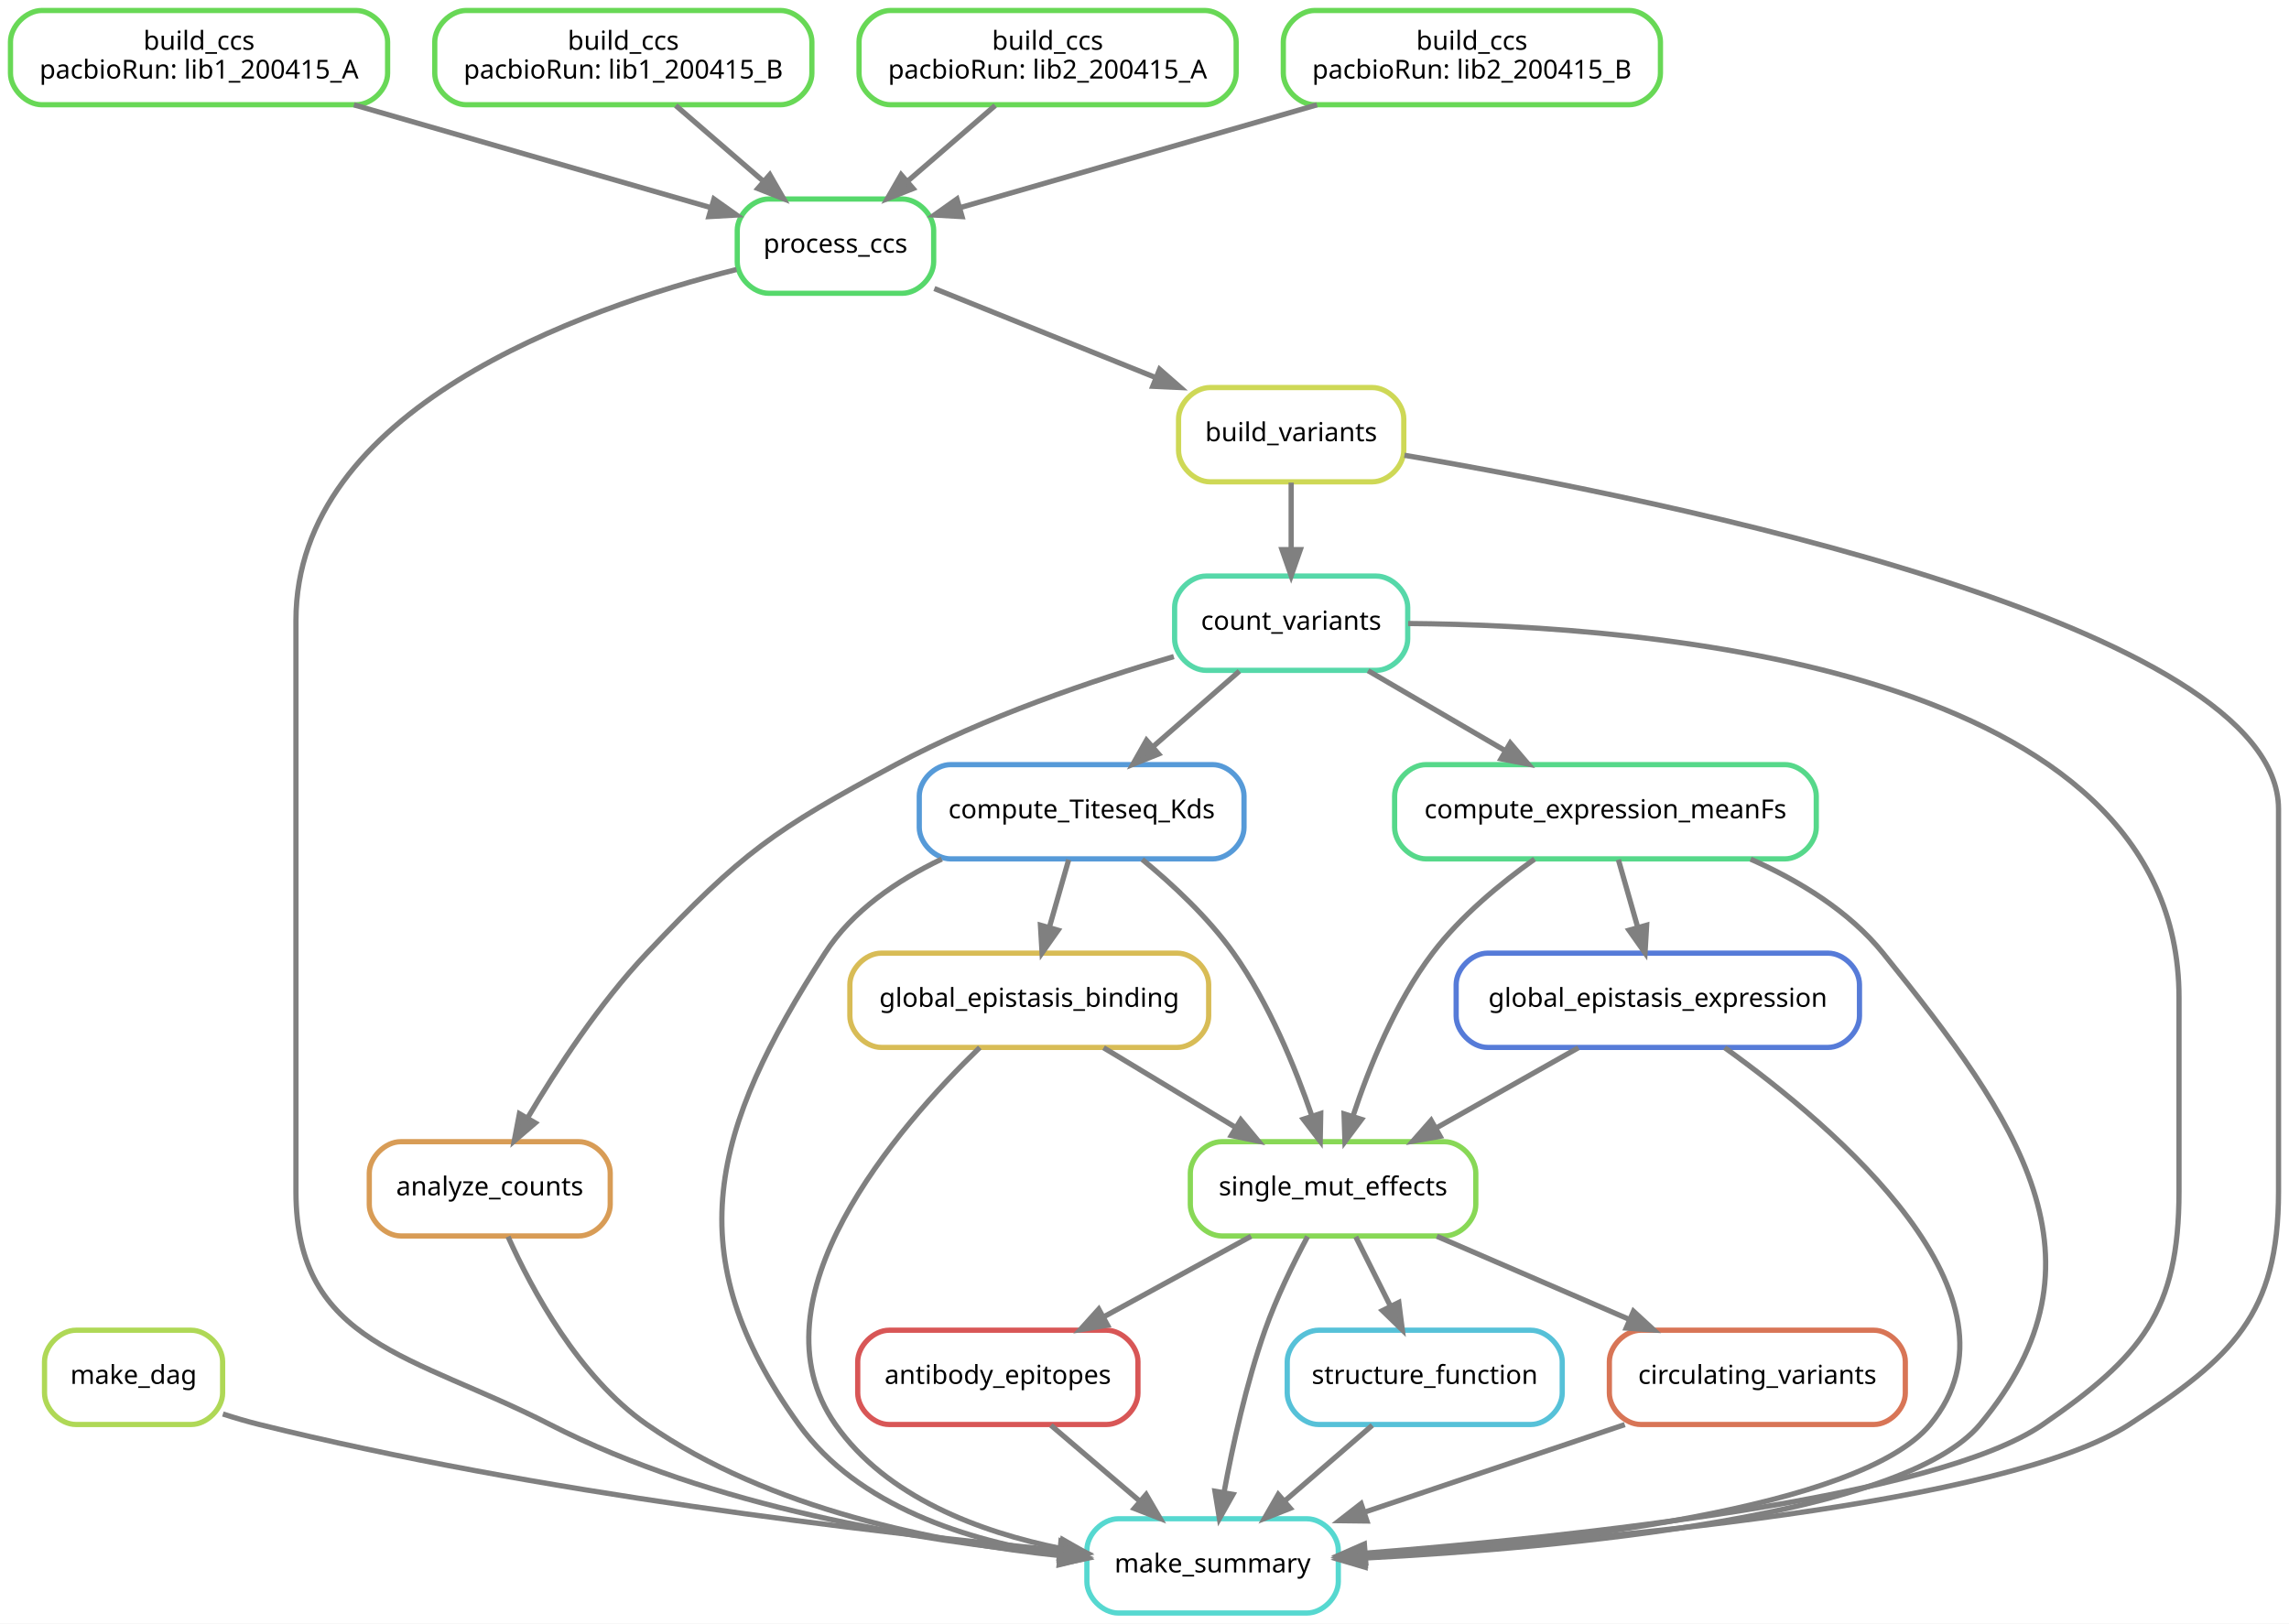
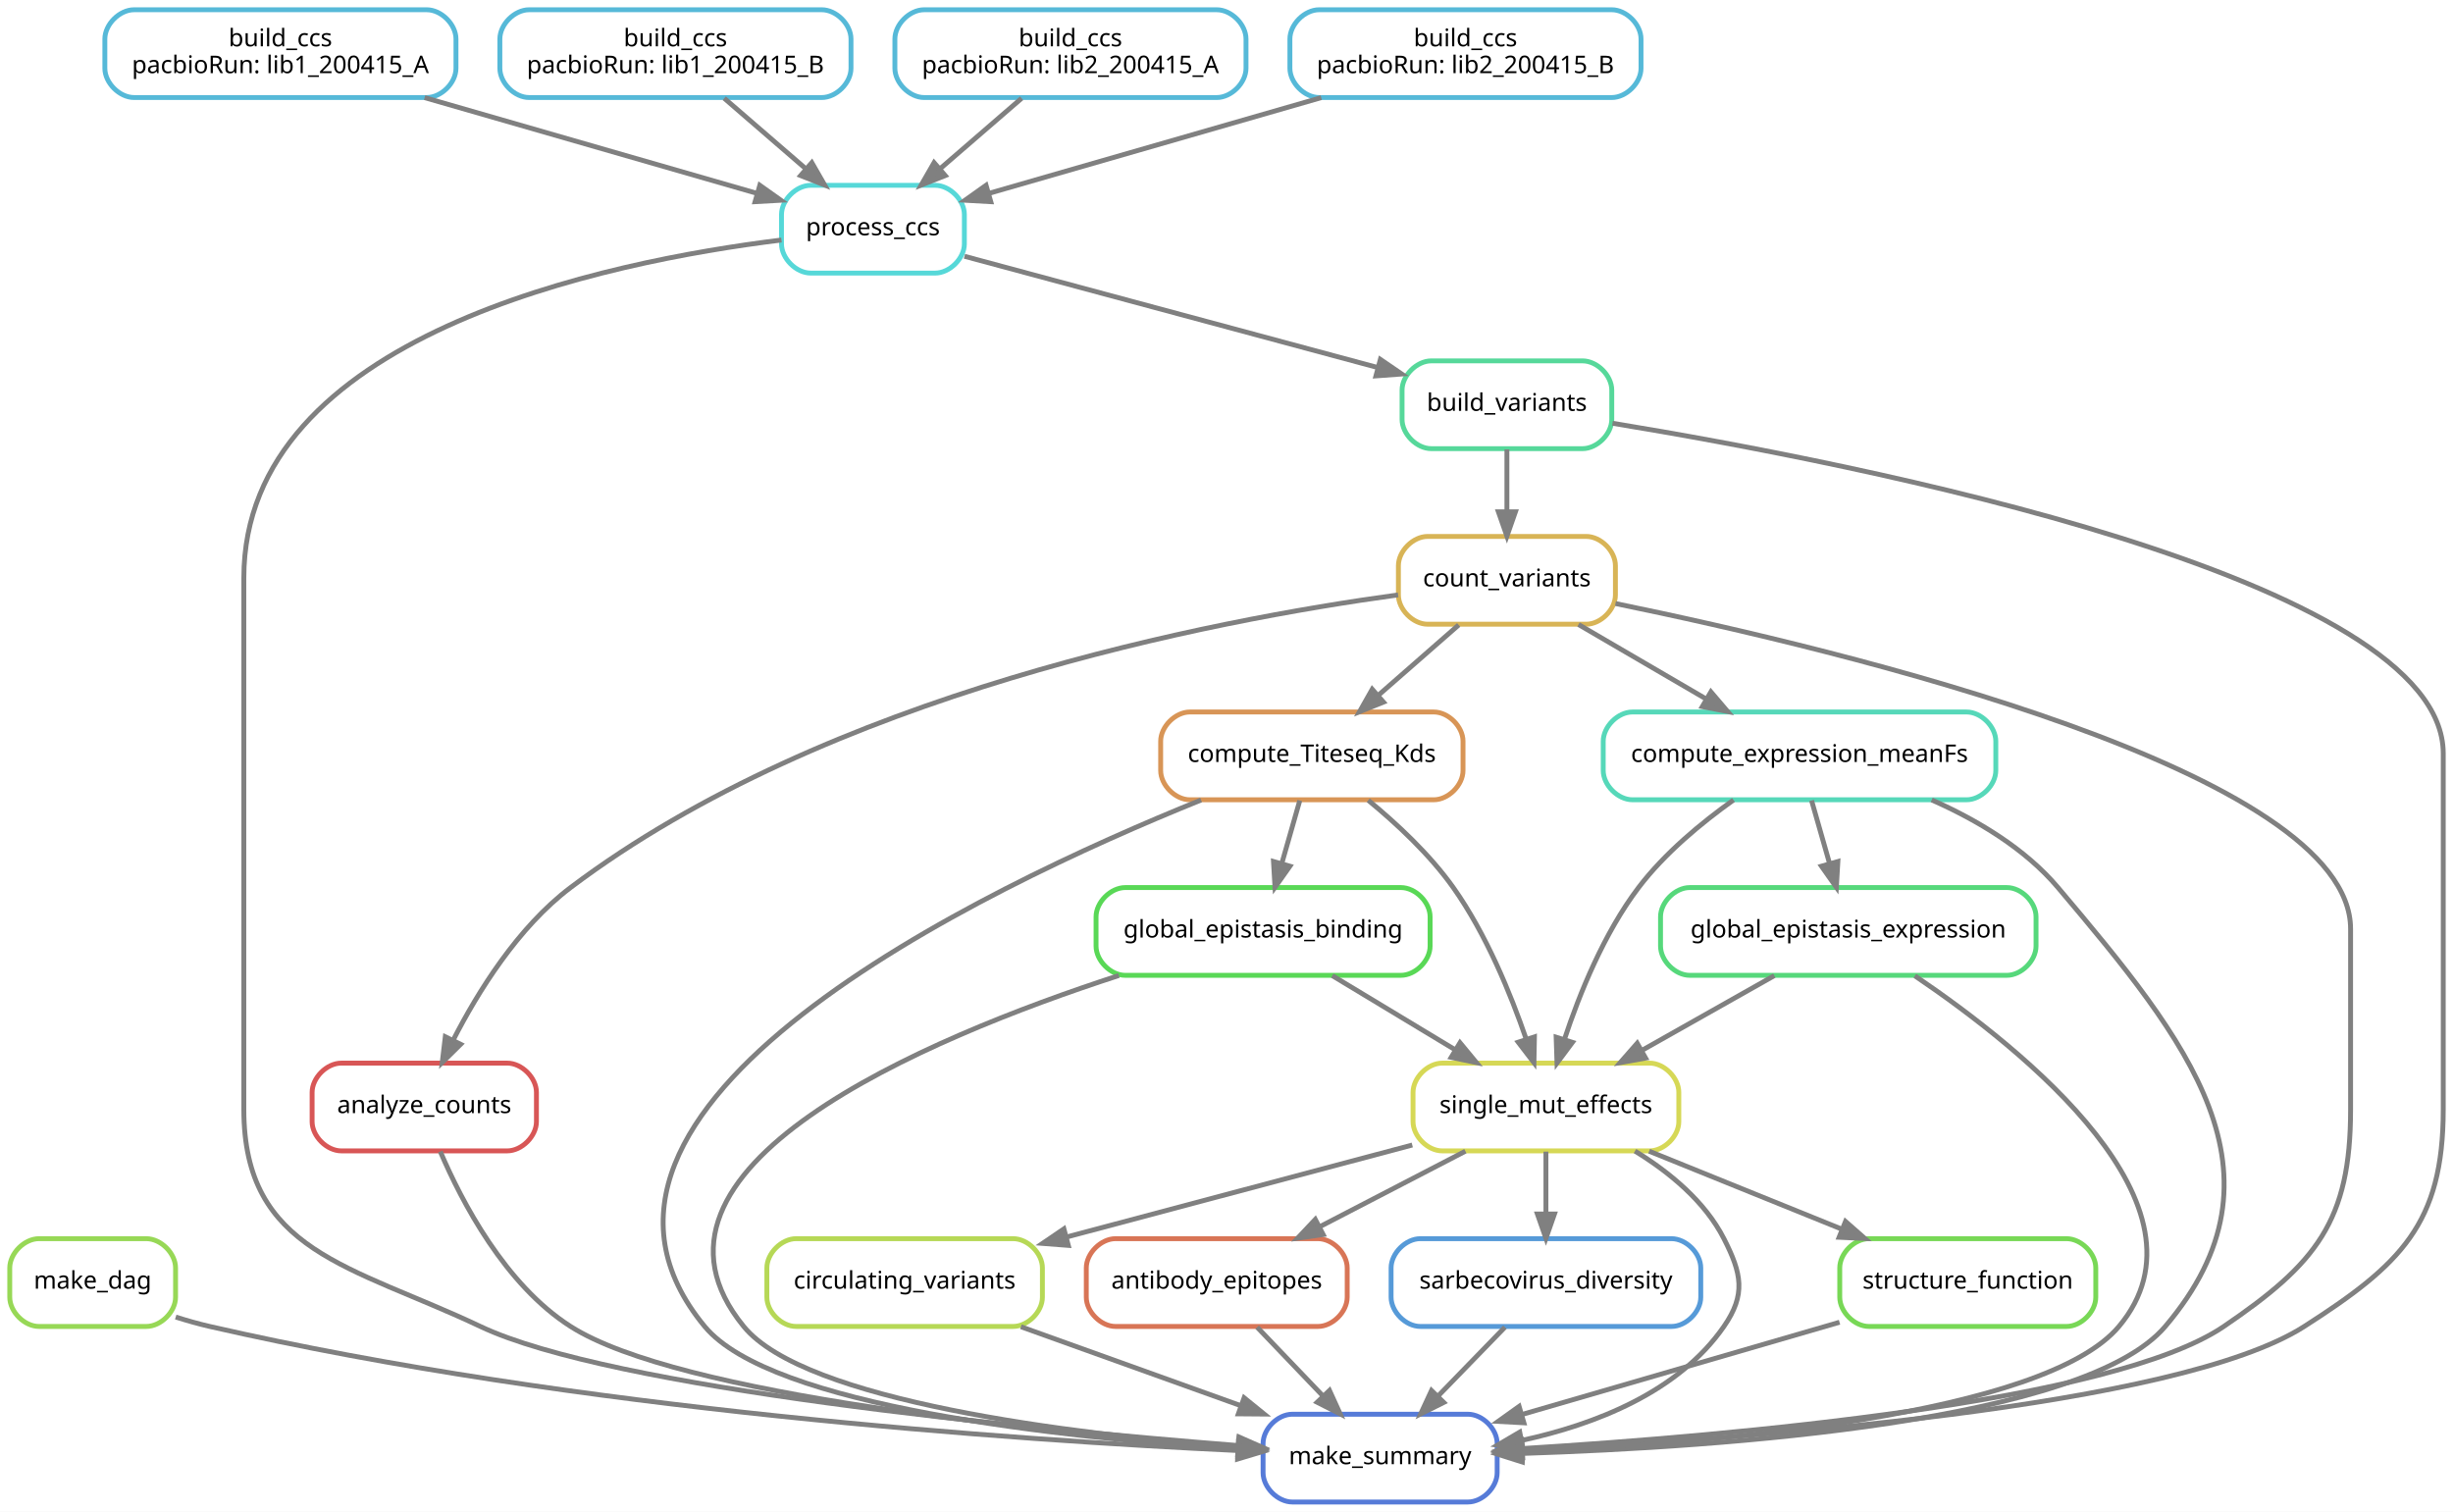
- <svg xmlns="http://www.w3.org/2000/svg" width="874pt" height="620pt" viewBox="0.00 0.00 874.00 620.00">
+ <svg xmlns="http://www.w3.org/2000/svg" width="1006pt" height="620pt" viewBox="0.00 0.00 1006.00 620.00">
  <g id="graph0" class="graph" transform="scale(1 1) rotate(0) translate(4 616)">
-     <polygon fill="white" stroke="none" points="-4,4 -4,-616 870,-616 870,4 -4,4" />
+     <polygon fill="white" stroke="none" points="-4,4 -4,-616 1002,-616 1002,4 -4,4" />
    <g id="node1" class="node">
-       <path fill="none" stroke="#56d8d0" stroke-width="2" d="M495,-36C495,-36 423,-36 423,-36 417,-36 411,-30 411,-24 411,-24 411,-12 411,-12 411,-6 417,-0 423,-0 423,-0 495,-0 495,-0 501,-0 507,-6 507,-12 507,-12 507,-24 507,-24 507,-30 501,-36 495,-36" />
-       <text text-anchor="middle" x="459" y="-15.5" font-family="sans" font-size="10.00">make_summary</text>
+       <path fill="none" stroke="#567bd8" stroke-width="2" d="M598,-36C598,-36 526,-36 526,-36 520,-36 514,-30 514,-24 514,-24 514,-12 514,-12 514,-6 520,-0 526,-0 526,-0 598,-0 598,-0 604,-0 610,-6 610,-12 610,-12 610,-24 610,-24 610,-30 604,-36 598,-36" />
+       <text text-anchor="middle" x="562" y="-15.5" font-family="sans" font-size="10.00">make_summary</text>
    </g>
    <g id="node2" class="node">
-       <path fill="none" stroke="#afd856" stroke-width="2" d="M69,-108C69,-108 25,-108 25,-108 19,-108 13,-102 13,-96 13,-96 13,-84 13,-84 13,-78 19,-72 25,-72 25,-72 69,-72 69,-72 75,-72 81,-78 81,-84 81,-84 81,-96 81,-96 81,-102 75,-108 69,-108" />
-       <text text-anchor="middle" x="47" y="-87.5" font-family="sans" font-size="10.00">make_dag</text>
+       <path fill="none" stroke="#97d856" stroke-width="2" d="M56,-108C56,-108 12,-108 12,-108 6,-108 0,-102 0,-96 0,-96 0,-84 0,-84 0,-78 6,-72 12,-72 12,-72 56,-72 56,-72 62,-72 68,-78 68,-84 68,-84 68,-96 68,-96 68,-102 62,-108 56,-108" />
+       <text text-anchor="middle" x="34" y="-87.5" font-family="sans" font-size="10.00">make_dag</text>
    </g>
    <g id="edge1" class="edge">
-       <path fill="none" stroke="grey" stroke-width="2" d="M81.1,-76.007C85.729,-74.513 90.452,-73.125 95,-72 201.06,-45.766 327.933,-30.925 400.43,-23.966" />
-       <polygon fill="grey" stroke="grey" stroke-width="2" points="401.096,-27.419 410.723,-22.996 400.439,-20.45 401.096,-27.419" />
+       <path fill="none" stroke="grey" stroke-width="2" d="M68.064,-75.858C72.699,-74.388 77.433,-73.046 82,-72 231.512,-37.753 412.473,-25.387 503.574,-21.118" />
+       <polygon fill="grey" stroke="grey" stroke-width="2" points="503.868,-24.608 513.7,-20.66 503.552,-17.616 503.868,-24.608" />
    </g>
    <g id="node3" class="node">
-       <path fill="none" stroke="#56d86b" stroke-width="2" d="M340.5,-540C340.5,-540 289.5,-540 289.5,-540 283.5,-540 277.5,-534 277.5,-528 277.5,-528 277.5,-516 277.5,-516 277.5,-510 283.5,-504 289.5,-504 289.5,-504 340.5,-504 340.5,-504 346.5,-504 352.5,-510 352.5,-516 352.5,-516 352.5,-528 352.5,-528 352.5,-534 346.5,-540 340.5,-540" />
-       <text text-anchor="middle" x="315" y="-519.5" font-family="sans" font-size="10.00">process_ccs</text>
+       <path fill="none" stroke="#56d8d8" stroke-width="2" d="M379.5,-540C379.5,-540 328.5,-540 328.5,-540 322.5,-540 316.5,-534 316.5,-528 316.5,-528 316.5,-516 316.5,-516 316.5,-510 322.5,-504 328.5,-504 328.5,-504 379.5,-504 379.5,-504 385.5,-504 391.5,-510 391.5,-516 391.5,-516 391.5,-528 391.5,-528 391.5,-534 385.5,-540 379.5,-540" />
+       <text text-anchor="middle" x="354" y="-519.5" font-family="sans" font-size="10.00">process_ccs</text>
    </g>
    <g id="edge2" class="edge">
-       <path fill="none" stroke="grey" stroke-width="2" d="M277.216,-513.077C217.746,-498.145 109,-459.794 109,-379 109,-379 109,-379 109,-161 109,-102.492 153.955,-98.73 206,-72 267.751,-40.285 347.251,-27.547 400.503,-22.431" />
-       <polygon fill="grey" stroke="grey" stroke-width="2" points="401.144,-25.888 410.791,-21.506 400.517,-18.916 401.144,-25.888" />
+       <path fill="none" stroke="grey" stroke-width="2" d="M316.485,-517.569C244.929,-508.748 96,-478.444 96,-379 96,-379 96,-379 96,-161 96,-102.492 140.128,-97.055 193,-72 246.851,-46.481 414.17,-30.251 503.845,-23.151" />
+       <polygon fill="grey" stroke="grey" stroke-width="2" points="504.159,-26.637 513.856,-22.37 503.615,-19.658 504.159,-26.637" />
    </g>
    <g id="node4" class="node">
-       <path fill="none" stroke="#ced856" stroke-width="2" d="M520,-468C520,-468 458,-468 458,-468 452,-468 446,-462 446,-456 446,-456 446,-444 446,-444 446,-438 452,-432 458,-432 458,-432 520,-432 520,-432 526,-432 532,-438 532,-444 532,-444 532,-456 532,-456 532,-462 526,-468 520,-468" />
-       <text text-anchor="middle" x="489" y="-447.5" font-family="sans" font-size="10.00">build_variants</text>
+       <path fill="none" stroke="#56d89a" stroke-width="2" d="M645,-468C645,-468 583,-468 583,-468 577,-468 571,-462 571,-456 571,-456 571,-444 571,-444 571,-438 577,-432 583,-432 583,-432 645,-432 645,-432 651,-432 657,-438 657,-444 657,-444 657,-456 657,-456 657,-462 651,-468 645,-468" />
+       <text text-anchor="middle" x="614" y="-447.5" font-family="sans" font-size="10.00">build_variants</text>
+     </g>
+     <g id="edge19" class="edge">
+       <path fill="none" stroke="grey" stroke-width="2" d="M391.529,-510.896C436.09,-498.899 510.708,-478.809 561.109,-465.24" />
+       <polygon fill="grey" stroke="grey" stroke-width="2" points="562.105,-468.597 570.851,-462.617 560.285,-461.837 562.105,-468.597" />
+     </g>
+     <g id="edge3" class="edge">
+       <path fill="none" stroke="grey" stroke-width="2" d="M657.303,-442.416C757.729,-425.93 998,-378.967 998,-307 998,-307 998,-307 998,-161 998,-114.027 980.545,-97.35 941,-72 889.042,-38.693 712.888,-25.816 620.168,-21.257" />
+       <polygon fill="grey" stroke="grey" stroke-width="2" points="620.258,-17.758 610.103,-20.779 619.925,-24.75 620.258,-17.758" />
+     </g>
+     <g id="node5" class="node">
+       <path fill="none" stroke="#d8b456" stroke-width="2" d="M646.5,-396C646.5,-396 581.5,-396 581.5,-396 575.5,-396 569.5,-390 569.5,-384 569.5,-384 569.5,-372 569.5,-372 569.5,-366 575.5,-360 581.5,-360 581.5,-360 646.5,-360 646.5,-360 652.5,-360 658.5,-366 658.5,-372 658.5,-372 658.5,-384 658.5,-384 658.5,-390 652.5,-396 646.5,-396" />
+       <text text-anchor="middle" x="614" y="-375.5" font-family="sans" font-size="10.00">count_variants</text>
+     </g>
+     <g id="edge20" class="edge">
+       <path fill="none" stroke="grey" stroke-width="2" d="M614,-431.697C614,-423.983 614,-414.712 614,-406.112" />
+       <polygon fill="grey" stroke="grey" stroke-width="2" points="617.5,-406.104 614,-396.104 610.5,-406.104 617.5,-406.104" />
+     </g>
+     <g id="edge4" class="edge">
+       <path fill="none" stroke="grey" stroke-width="2" d="M658.525,-368.48C751.974,-349.324 960,-299.444 960,-235 960,-235 960,-235 960,-161 960,-115.188 945.888,-97.754 908,-72 862.241,-40.895 706.513,-27.224 620.415,-21.924" />
+       <polygon fill="grey" stroke="grey" stroke-width="2" points="620.464,-18.421 610.273,-21.318 620.046,-25.408 620.464,-18.421" />
+     </g>
+     <g id="node6" class="node">
+       <path fill="none" stroke="#d85656" stroke-width="2" d="M204,-180C204,-180 136,-180 136,-180 130,-180 124,-174 124,-168 124,-168 124,-156 124,-156 124,-150 130,-144 136,-144 136,-144 204,-144 204,-144 210,-144 216,-150 216,-156 216,-156 216,-168 216,-168 216,-174 210,-180 204,-180" />
+       <text text-anchor="middle" x="170" y="-159.5" font-family="sans" font-size="10.00">analyze_counts</text>
+     </g>
+     <g id="edge21" class="edge">
+       <path fill="none" stroke="grey" stroke-width="2" d="M569.387,-372.026C492.999,-361.576 335.234,-331.364 230,-252 208.392,-235.704 191.99,-209.253 181.842,-189.415" />
+       <polygon fill="grey" stroke="grey" stroke-width="2" points="184.91,-187.721 177.367,-180.28 178.623,-190.8 184.91,-187.721" />
+     </g>
+     <g id="node7" class="node">
+       <path fill="none" stroke="#d89556" stroke-width="2" d="M584,-324C584,-324 484,-324 484,-324 478,-324 472,-318 472,-312 472,-312 472,-300 472,-300 472,-294 478,-288 484,-288 484,-288 584,-288 584,-288 590,-288 596,-294 596,-300 596,-300 596,-312 596,-312 596,-318 590,-324 584,-324" />
+       <text text-anchor="middle" x="534" y="-303.5" font-family="sans" font-size="10.00">compute_Titeseq_Kds</text>
+     </g>
+     <g id="edge22" class="edge">
+       <path fill="none" stroke="grey" stroke-width="2" d="M594.225,-359.697C584.246,-350.965 571.989,-340.24 561.143,-330.75" />
+       <polygon fill="grey" stroke="grey" stroke-width="2" points="563.378,-328.055 553.548,-324.104 558.769,-333.323 563.378,-328.055" />
+     </g>
+     <g id="node8" class="node">
+       <path fill="none" stroke="#56d8b9" stroke-width="2" d="M802.5,-324C802.5,-324 665.5,-324 665.5,-324 659.5,-324 653.5,-318 653.5,-312 653.5,-312 653.5,-300 653.5,-300 653.5,-294 659.5,-288 665.5,-288 665.5,-288 802.5,-288 802.5,-288 808.5,-288 814.5,-294 814.5,-300 814.5,-300 814.5,-312 814.5,-312 814.5,-318 808.5,-324 802.5,-324" />
+       <text text-anchor="middle" x="734" y="-303.5" font-family="sans" font-size="10.00">compute_expression_meanFs</text>
+     </g>
+     <g id="edge23" class="edge">
+       <path fill="none" stroke="grey" stroke-width="2" d="M643.355,-359.876C659.045,-350.724 678.557,-339.342 695.454,-329.485" />
+       <polygon fill="grey" stroke="grey" stroke-width="2" points="697.658,-332.252 704.532,-324.19 694.13,-326.205 697.658,-332.252" />
+     </g>
+     <g id="edge5" class="edge">
+       <path fill="none" stroke="grey" stroke-width="2" d="M176.567,-143.749C185.391,-123.093 203.138,-89.141 230,-72 274.401,-43.668 421.198,-28.942 503.952,-22.719" />
+       <polygon fill="grey" stroke="grey" stroke-width="2" points="504.243,-26.207 513.96,-21.985 503.731,-19.226 504.243,-26.207" />
+     </g>
+     <g id="edge6" class="edge">
+       <path fill="none" stroke="grey" stroke-width="2" d="M488.576,-287.9C398.196,-251.41 210.681,-161.887 285,-72 312.172,-39.136 430.606,-26.457 503.532,-21.71" />
+       <polygon fill="grey" stroke="grey" stroke-width="2" points="504.18,-25.177 513.945,-21.066 503.748,-18.19 504.18,-25.177" />
+     </g>
+     <g id="node9" class="node">
+       <path fill="none" stroke="#59d856" stroke-width="2" d="M570.5,-252C570.5,-252 457.5,-252 457.5,-252 451.5,-252 445.5,-246 445.5,-240 445.5,-240 445.5,-228 445.5,-228 445.5,-222 451.5,-216 457.5,-216 457.5,-216 570.5,-216 570.5,-216 576.5,-216 582.5,-222 582.5,-228 582.5,-228 582.5,-240 582.5,-240 582.5,-246 576.5,-252 570.5,-252" />
+       <text text-anchor="middle" x="514" y="-231.5" font-family="sans" font-size="10.00">global_epistasis_binding</text>
+     </g>
+     <g id="edge24" class="edge">
+       <path fill="none" stroke="grey" stroke-width="2" d="M529.056,-287.697C526.828,-279.898 524.145,-270.509 521.665,-261.829" />
+       <polygon fill="grey" stroke="grey" stroke-width="2" points="525,-260.758 518.887,-252.104 518.269,-262.681 525,-260.758" />
+     </g>
+     <g id="node11" class="node">
+       <path fill="none" stroke="#d6d856" stroke-width="2" d="M672.5,-180C672.5,-180 587.5,-180 587.5,-180 581.5,-180 575.5,-174 575.5,-168 575.5,-168 575.5,-156 575.5,-156 575.5,-150 581.5,-144 587.5,-144 587.5,-144 672.5,-144 672.5,-144 678.5,-144 684.5,-150 684.5,-156 684.5,-156 684.5,-168 684.5,-168 684.5,-174 678.5,-180 672.5,-180" />
+       <text text-anchor="middle" x="630" y="-159.5" font-family="sans" font-size="10.00">single_mut_effects</text>
+     </g>
+     <g id="edge28" class="edge">
+       <path fill="none" stroke="grey" stroke-width="2" d="M557.124,-287.795C568.748,-278.246 582.372,-265.573 592,-252 605.533,-232.922 615.585,-208.273 621.94,-189.755" />
+       <polygon fill="grey" stroke="grey" stroke-width="2" points="625.292,-190.764 625.089,-180.171 618.642,-188.579 625.292,-190.764" />
+     </g>
+     <g id="edge7" class="edge">
+       <path fill="none" stroke="grey" stroke-width="2" d="M788.217,-287.936C806.871,-279.696 826.451,-268.026 840,-252 893.171,-189.109 937.296,-134.785 884,-72 850.828,-32.922 703.67,-22.608 620.24,-19.919" />
+       <polygon fill="grey" stroke="grey" stroke-width="2" points="620.246,-16.417 610.147,-19.62 620.039,-23.414 620.246,-16.417" />
+     </g>
+     <g id="node10" class="node">
+       <path fill="none" stroke="#56d87b" stroke-width="2" d="M819,-252C819,-252 689,-252 689,-252 683,-252 677,-246 677,-240 677,-240 677,-228 677,-228 677,-222 683,-216 689,-216 689,-216 819,-216 819,-216 825,-216 831,-222 831,-228 831,-228 831,-240 831,-240 831,-246 825,-252 819,-252" />
+       <text text-anchor="middle" x="754" y="-231.5" font-family="sans" font-size="10.00">global_epistasis_expression</text>
+     </g>
+     <g id="edge25" class="edge">
+       <path fill="none" stroke="grey" stroke-width="2" d="M738.944,-287.697C741.172,-279.898 743.855,-270.509 746.335,-261.829" />
+       <polygon fill="grey" stroke="grey" stroke-width="2" points="749.731,-262.681 749.113,-252.104 743,-260.758 749.731,-262.681" />
+     </g>
+     <g id="edge29" class="edge">
+       <path fill="none" stroke="grey" stroke-width="2" d="M706.933,-287.915C693.824,-278.574 678.656,-266.051 668,-252 653.78,-233.251 643.745,-208.376 637.573,-189.692" />
+       <polygon fill="grey" stroke="grey" stroke-width="2" points="640.873,-188.519 634.539,-180.026 634.194,-190.616 640.873,-188.519" />
+     </g>
+     <g id="edge8" class="edge">
+       <path fill="none" stroke="grey" stroke-width="2" d="M454.867,-215.938C374.952,-189.955 248.196,-136.604 301,-72 326.084,-41.31 434.635,-27.956 503.603,-22.482" />
+       <polygon fill="grey" stroke="grey" stroke-width="2" points="504.188,-25.948 513.895,-21.7 503.658,-18.968 504.188,-25.948" />
+     </g>
+     <g id="edge26" class="edge">
+       <path fill="none" stroke="grey" stroke-width="2" d="M542.377,-215.876C557.544,-206.724 576.405,-195.342 592.739,-185.485" />
+       <polygon fill="grey" stroke="grey" stroke-width="2" points="594.761,-188.353 601.514,-180.19 591.144,-182.36 594.761,-188.353" />
+     </g>
+     <g id="edge9" class="edge">
+       <path fill="none" stroke="grey" stroke-width="2" d="M781.312,-215.784C826.105,-185.469 906.279,-121.126 865,-72 834.382,-35.561 699.506,-24.171 620.401,-20.613" />
+       <polygon fill="grey" stroke="grey" stroke-width="2" points="620.236,-17.103 610.098,-20.18 619.942,-24.097 620.236,-17.103" />
+     </g>
+     <g id="edge27" class="edge">
+       <path fill="none" stroke="grey" stroke-width="2" d="M723.666,-215.876C707.303,-206.639 686.917,-195.131 669.346,-185.212" />
+       <polygon fill="grey" stroke="grey" stroke-width="2" points="670.879,-182.058 660.45,-180.19 667.438,-188.154 670.879,-182.058" />
+     </g>
+     <g id="edge10" class="edge">
+       <path fill="none" stroke="grey" stroke-width="2" d="M666.514,-143.924C680.598,-135.293 695.176,-123.349 703,-108 710.266,-93.745 712.108,-85.154 703,-72 684.341,-45.053 650.157,-31.788 620.12,-25.267" />
+       <polygon fill="grey" stroke="grey" stroke-width="2" points="620.609,-21.796 610.122,-23.304 619.26,-28.665 620.609,-21.796" />
+     </g>
+     <g id="node12" class="node">
+       <path fill="none" stroke="#78d856" stroke-width="2" d="M843.5,-108C843.5,-108 762.5,-108 762.5,-108 756.5,-108 750.5,-102 750.5,-96 750.5,-96 750.5,-84 750.5,-84 750.5,-78 756.5,-72 762.5,-72 762.5,-72 843.5,-72 843.5,-72 849.5,-72 855.5,-78 855.5,-84 855.5,-84 855.5,-96 855.5,-96 855.5,-102 849.5,-108 843.5,-108" />
+       <text text-anchor="middle" x="803" y="-87.5" font-family="sans" font-size="10.00">structure_function</text>
+     </g>
+     <g id="edge30" class="edge">
+       <path fill="none" stroke="grey" stroke-width="2" d="M672.321,-143.876C696.181,-134.222 726.172,-122.087 751.403,-111.878" />
+       <polygon fill="grey" stroke="grey" stroke-width="2" points="752.86,-115.064 760.817,-108.068 750.234,-108.575 752.86,-115.064" />
+     </g>
+     <g id="node13" class="node">
+       <path fill="none" stroke="#b6d856" stroke-width="2" d="M411.5,-108C411.5,-108 322.5,-108 322.5,-108 316.5,-108 310.5,-102 310.5,-96 310.5,-96 310.5,-84 310.5,-84 310.5,-78 316.5,-72 322.5,-72 322.5,-72 411.5,-72 411.5,-72 417.5,-72 423.5,-78 423.5,-84 423.5,-84 423.5,-96 423.5,-96 423.5,-102 417.5,-108 411.5,-108" />
+       <text text-anchor="middle" x="367" y="-87.5" font-family="sans" font-size="10.00">circulating_variants</text>
+     </g>
+     <g id="edge31" class="edge">
+       <path fill="none" stroke="grey" stroke-width="2" d="M575.187,-146.411C533.899,-135.422 477.109,-120.306 433.27,-108.638" />
+       <polygon fill="grey" stroke="grey" stroke-width="2" points="434.122,-105.243 423.558,-106.054 432.322,-112.008 434.122,-105.243" />
+     </g>
+     <g id="node14" class="node">
+       <path fill="none" stroke="#d87556" stroke-width="2" d="M536.5,-108C536.5,-108 453.5,-108 453.5,-108 447.5,-108 441.5,-102 441.5,-96 441.5,-96 441.5,-84 441.5,-84 441.5,-78 447.5,-72 453.5,-72 453.5,-72 536.5,-72 536.5,-72 542.5,-72 548.5,-78 548.5,-84 548.5,-84 548.5,-96 548.5,-96 548.5,-102 542.5,-108 536.5,-108" />
+       <text text-anchor="middle" x="495" y="-87.5" font-family="sans" font-size="10.00">antibody_epitopes</text>
+     </g>
+     <g id="edge32" class="edge">
+       <path fill="none" stroke="grey" stroke-width="2" d="M596.975,-143.876C578.915,-134.512 556.355,-122.814 537.049,-112.803" />
+       <polygon fill="grey" stroke="grey" stroke-width="2" points="538.64,-109.686 528.152,-108.19 535.418,-115.9 538.64,-109.686" />
+     </g>
+     <g id="node15" class="node">
+       <path fill="none" stroke="#569ad8" stroke-width="2" d="M681.5,-108C681.5,-108 578.5,-108 578.5,-108 572.5,-108 566.5,-102 566.5,-96 566.5,-96 566.5,-84 566.5,-84 566.5,-78 572.5,-72 578.5,-72 578.5,-72 681.5,-72 681.5,-72 687.5,-72 693.5,-78 693.5,-84 693.5,-84 693.5,-96 693.5,-96 693.5,-102 687.5,-108 681.5,-108" />
+       <text text-anchor="middle" x="630" y="-87.5" font-family="sans" font-size="10.00">sarbecovirus_diversity</text>
+     </g>
+     <g id="edge33" class="edge">
+       <path fill="none" stroke="grey" stroke-width="2" d="M630,-143.697C630,-135.983 630,-126.712 630,-118.112" />
+       <polygon fill="grey" stroke="grey" stroke-width="2" points="633.5,-118.104 630,-108.104 626.5,-118.104 633.5,-118.104" />
+     </g>
+     <g id="edge11" class="edge">
+       <path fill="none" stroke="grey" stroke-width="2" d="M750.409,-73.725C711.978,-62.562 659.863,-47.425 620.185,-35.9" />
+       <polygon fill="grey" stroke="grey" stroke-width="2" points="620.96,-32.481 610.381,-33.053 619.008,-39.203 620.96,-32.481" />
+     </g>
+     <g id="edge12" class="edge">
+       <path fill="none" stroke="grey" stroke-width="2" d="M414.702,-71.876C441.952,-62.094 476.297,-49.765 504.966,-39.474" />
+       <polygon fill="grey" stroke="grey" stroke-width="2" points="506.223,-42.741 514.453,-36.068 503.858,-36.153 506.223,-42.741" />
+     </g>
+     <g id="edge13" class="edge">
+       <path fill="none" stroke="grey" stroke-width="2" d="M511.562,-71.697C519.675,-63.22 529.588,-52.864 538.471,-43.583" />
+       <polygon fill="grey" stroke="grey" stroke-width="2" points="541.243,-45.749 545.629,-36.104 536.186,-40.908 541.243,-45.749" />
+     </g>
+     <g id="edge14" class="edge">
+       <path fill="none" stroke="grey" stroke-width="2" d="M613.191,-71.697C604.874,-63.135 594.695,-52.656 585.61,-43.304" />
+       <polygon fill="grey" stroke="grey" stroke-width="2" points="588.094,-40.838 578.616,-36.104 583.073,-45.716 588.094,-40.838" />
+     </g>
+     <g id="node16" class="node">
+       <path fill="none" stroke="#56b9d8" stroke-width="2" d="M171,-612C171,-612 51,-612 51,-612 45,-612 39,-606 39,-600 39,-600 39,-588 39,-588 39,-582 45,-576 51,-576 51,-576 171,-576 171,-576 177,-576 183,-582 183,-588 183,-588 183,-600 183,-600 183,-606 177,-612 171,-612" />
+       <text text-anchor="middle" x="111" y="-597" font-family="sans" font-size="10.00">build_ccs</text>
+       <text text-anchor="middle" x="111" y="-586" font-family="sans" font-size="10.00">pacbioRun: lib1_200415_A</text>
+     </g>
+     <g id="edge15" class="edge">
+       <path fill="none" stroke="grey" stroke-width="2" d="M170.134,-575.966C211.917,-563.929 267.202,-548.004 306.202,-536.769" />
+       <polygon fill="grey" stroke="grey" stroke-width="2" points="307.605,-540.007 316.246,-533.876 305.668,-533.281 307.605,-540.007" />
+     </g>
+     <g id="node17" class="node">
+       <path fill="none" stroke="#56b9d8" stroke-width="2" d="M333,-612C333,-612 213,-612 213,-612 207,-612 201,-606 201,-600 201,-600 201,-588 201,-588 201,-582 207,-576 213,-576 213,-576 333,-576 333,-576 339,-576 345,-582 345,-588 345,-588 345,-600 345,-600 345,-606 339,-612 333,-612" />
+       <text text-anchor="middle" x="273" y="-597" font-family="sans" font-size="10.00">build_ccs</text>
+       <text text-anchor="middle" x="273" y="-586" font-family="sans" font-size="10.00">pacbioRun: lib1_200415_B</text>
+     </g>
+     <g id="edge16" class="edge">
+       <path fill="none" stroke="grey" stroke-width="2" d="M293.022,-575.697C303.126,-566.965 315.536,-556.24 326.518,-546.75" />
+       <polygon fill="grey" stroke="grey" stroke-width="2" points="328.93,-549.291 334.208,-540.104 324.353,-543.995 328.93,-549.291" />
+     </g>
+     <g id="node18" class="node">
+       <path fill="none" stroke="#56b9d8" stroke-width="2" d="M495,-612C495,-612 375,-612 375,-612 369,-612 363,-606 363,-600 363,-600 363,-588 363,-588 363,-582 369,-576 375,-576 375,-576 495,-576 495,-576 501,-576 507,-582 507,-588 507,-588 507,-600 507,-600 507,-606 501,-612 495,-612" />
+       <text text-anchor="middle" x="435" y="-597" font-family="sans" font-size="10.00">build_ccs</text>
+       <text text-anchor="middle" x="435" y="-586" font-family="sans" font-size="10.00">pacbioRun: lib2_200415_A</text>
+     </g>
+     <g id="edge17" class="edge">
+       <path fill="none" stroke="grey" stroke-width="2" d="M414.978,-575.697C404.874,-566.965 392.464,-556.24 381.482,-546.75" />
+       <polygon fill="grey" stroke="grey" stroke-width="2" points="383.647,-543.995 373.792,-540.104 379.07,-549.291 383.647,-543.995" />
+     </g>
+     <g id="node19" class="node">
+       <path fill="none" stroke="#56b9d8" stroke-width="2" d="M657,-612C657,-612 537,-612 537,-612 531,-612 525,-606 525,-600 525,-600 525,-588 525,-588 525,-582 531,-576 537,-576 537,-576 657,-576 657,-576 663,-576 669,-582 669,-588 669,-588 669,-600 669,-600 669,-606 663,-612 657,-612" />
+       <text text-anchor="middle" x="597" y="-597" font-family="sans" font-size="10.00">build_ccs</text>
+       <text text-anchor="middle" x="597" y="-586" font-family="sans" font-size="10.00">pacbioRun: lib2_200415_B</text>
    </g>
    <g id="edge18" class="edge">
-       <path fill="none" stroke="grey" stroke-width="2" d="M352.755,-505.811C377.522,-495.848 410.227,-482.69 437.386,-471.764" />
-       <polygon fill="grey" stroke="grey" stroke-width="2" points="438.768,-474.981 446.739,-468.002 436.155,-468.487 438.768,-474.981" />
-     </g>
-     <g id="edge3" class="edge">
-       <path fill="none" stroke="grey" stroke-width="2" d="M532.247,-442.14C631.272,-425.213 866,-377.64 866,-307 866,-307 866,-307 866,-161 866,-114.027 848.4,-97.574 809,-72 761.941,-41.455 603.98,-27.521 517.243,-22.041" />
-       <polygon fill="grey" stroke="grey" stroke-width="2" points="517.226,-18.533 507.03,-21.414 516.797,-25.52 517.226,-18.533" />
-     </g>
-     <g id="node5" class="node">
-       <path fill="none" stroke="#56d8a9" stroke-width="2" d="M521.5,-396C521.5,-396 456.5,-396 456.5,-396 450.5,-396 444.5,-390 444.5,-384 444.5,-384 444.5,-372 444.5,-372 444.5,-366 450.5,-360 456.5,-360 456.5,-360 521.5,-360 521.5,-360 527.5,-360 533.5,-366 533.5,-372 533.5,-372 533.5,-384 533.5,-384 533.5,-390 527.5,-396 521.5,-396" />
-       <text text-anchor="middle" x="489" y="-375.5" font-family="sans" font-size="10.00">count_variants</text>
-     </g>
-     <g id="edge19" class="edge">
-       <path fill="none" stroke="grey" stroke-width="2" d="M489,-431.697C489,-423.983 489,-414.712 489,-406.112" />
-       <polygon fill="grey" stroke="grey" stroke-width="2" points="492.5,-406.104 489,-396.104 485.5,-406.104 492.5,-406.104" />
-     </g>
-     <g id="edge4" class="edge">
-       <path fill="none" stroke="grey" stroke-width="2" d="M533.667,-377.889C625.72,-377.154 828,-361.182 828,-235 828,-235 828,-235 828,-161 828,-115.188 813.711,-98.013 776,-72 735.064,-43.763 597.452,-29.153 517.635,-22.883" />
-       <polygon fill="grey" stroke="grey" stroke-width="2" points="517.486,-19.361 507.248,-22.088 516.952,-26.341 517.486,-19.361" />
-     </g>
-     <g id="node6" class="node">
-       <path fill="none" stroke="#d89c56" stroke-width="2" d="M217,-180C217,-180 149,-180 149,-180 143,-180 137,-174 137,-168 137,-168 137,-156 137,-156 137,-150 143,-144 149,-144 149,-144 217,-144 217,-144 223,-144 229,-150 229,-156 229,-156 229,-168 229,-168 229,-174 223,-180 217,-180" />
-       <text text-anchor="middle" x="183" y="-159.5" font-family="sans" font-size="10.00">analyze_counts</text>
-     </g>
-     <g id="edge20" class="edge">
-       <path fill="none" stroke="grey" stroke-width="2" d="M444.192,-365.264C413.313,-356.232 371.897,-342.213 338,-324 291.332,-298.925 279.41,-290.484 243,-252 224.923,-232.893 208.539,-207.799 197.477,-189.129" />
-       <polygon fill="grey" stroke="grey" stroke-width="2" points="200.388,-187.171 192.344,-180.276 194.333,-190.682 200.388,-187.171" />
-     </g>
-     <g id="node7" class="node">
-       <path fill="none" stroke="#569ad8" stroke-width="2" d="M459,-324C459,-324 359,-324 359,-324 353,-324 347,-318 347,-312 347,-312 347,-300 347,-300 347,-294 353,-288 359,-288 359,-288 459,-288 459,-288 465,-288 471,-294 471,-300 471,-300 471,-312 471,-312 471,-318 465,-324 459,-324" />
-       <text text-anchor="middle" x="409" y="-303.5" font-family="sans" font-size="10.00">compute_Titeseq_Kds</text>
-     </g>
-     <g id="edge21" class="edge">
-       <path fill="none" stroke="grey" stroke-width="2" d="M469.225,-359.697C459.246,-350.965 446.989,-340.24 436.143,-330.75" />
-       <polygon fill="grey" stroke="grey" stroke-width="2" points="438.378,-328.055 428.548,-324.104 433.769,-333.323 438.378,-328.055" />
-     </g>
-     <g id="node8" class="node">
-       <path fill="none" stroke="#56d88a" stroke-width="2" d="M677.5,-324C677.5,-324 540.5,-324 540.5,-324 534.5,-324 528.5,-318 528.5,-312 528.5,-312 528.5,-300 528.5,-300 528.5,-294 534.5,-288 540.5,-288 540.5,-288 677.5,-288 677.5,-288 683.5,-288 689.5,-294 689.5,-300 689.5,-300 689.5,-312 689.5,-312 689.5,-318 683.5,-324 677.5,-324" />
-       <text text-anchor="middle" x="609" y="-303.5" font-family="sans" font-size="10.00">compute_expression_meanFs</text>
-     </g>
-     <g id="edge22" class="edge">
-       <path fill="none" stroke="grey" stroke-width="2" d="M518.355,-359.876C534.045,-350.724 553.557,-339.342 570.454,-329.485" />
-       <polygon fill="grey" stroke="grey" stroke-width="2" points="572.658,-332.252 579.532,-324.19 569.13,-326.205 572.658,-332.252" />
-     </g>
-     <g id="edge5" class="edge">
-       <path fill="none" stroke="grey" stroke-width="2" d="M189.968,-143.753C199.085,-123.425 217.018,-90.125 243,-72 289.665,-39.446 354.174,-26.809 400.524,-21.945" />
-       <polygon fill="grey" stroke="grey" stroke-width="2" points="401.092,-25.407 410.713,-20.97 400.425,-18.439 401.092,-25.407" />
-     </g>
-     <g id="edge6" class="edge">
-       <path fill="none" stroke="grey" stroke-width="2" d="M355.589,-287.937C338.546,-279.79 321.421,-268.18 311,-252 267.616,-184.639 254.213,-137.044 301,-72 323.604,-40.575 365.738,-27.521 400.813,-22.219" />
-       <polygon fill="grey" stroke="grey" stroke-width="2" points="401.518,-25.656 410.968,-20.865 400.593,-18.717 401.518,-25.656" />
-     </g>
-     <g id="node9" class="node">
-       <path fill="none" stroke="#d8bc56" stroke-width="2" d="M445.5,-252C445.5,-252 332.5,-252 332.5,-252 326.5,-252 320.5,-246 320.5,-240 320.5,-240 320.5,-228 320.5,-228 320.5,-222 326.5,-216 332.5,-216 332.5,-216 445.5,-216 445.5,-216 451.5,-216 457.5,-222 457.5,-228 457.5,-228 457.5,-240 457.5,-240 457.5,-246 451.5,-252 445.5,-252" />
-       <text text-anchor="middle" x="389" y="-231.5" font-family="sans" font-size="10.00">global_epistasis_binding</text>
-     </g>
-     <g id="edge23" class="edge">
-       <path fill="none" stroke="grey" stroke-width="2" d="M404.056,-287.697C401.828,-279.898 399.145,-270.509 396.665,-261.829" />
-       <polygon fill="grey" stroke="grey" stroke-width="2" points="400,-260.758 393.887,-252.104 393.269,-262.681 400,-260.758" />
-     </g>
-     <g id="node11" class="node">
-       <path fill="none" stroke="#88d856" stroke-width="2" d="M547.5,-180C547.5,-180 462.5,-180 462.5,-180 456.5,-180 450.5,-174 450.5,-168 450.5,-168 450.5,-156 450.5,-156 450.5,-150 456.5,-144 462.5,-144 462.5,-144 547.5,-144 547.5,-144 553.5,-144 559.5,-150 559.5,-156 559.5,-156 559.5,-168 559.5,-168 559.5,-174 553.5,-180 547.5,-180" />
-       <text text-anchor="middle" x="505" y="-159.5" font-family="sans" font-size="10.00">single_mut_effects</text>
-     </g>
-     <g id="edge27" class="edge">
-       <path fill="none" stroke="grey" stroke-width="2" d="M432.124,-287.795C443.748,-278.246 457.372,-265.573 467,-252 480.533,-232.922 490.585,-208.273 496.94,-189.755" />
-       <polygon fill="grey" stroke="grey" stroke-width="2" points="500.292,-190.764 500.089,-180.171 493.642,-188.579 500.292,-190.764" />
-     </g>
-     <g id="edge7" class="edge">
-       <path fill="none" stroke="grey" stroke-width="2" d="M664.438,-287.898C682.881,-279.712 702.009,-268.087 715,-252 766.312,-188.459 804.36,-134.681 752,-72 722.662,-36.879 593.758,-24.987 517.041,-20.992" />
-       <polygon fill="grey" stroke="grey" stroke-width="2" points="517.197,-17.496 507.037,-20.501 516.853,-24.487 517.197,-17.496" />
-     </g>
-     <g id="node10" class="node">
-       <path fill="none" stroke="#567bd8" stroke-width="2" d="M694,-252C694,-252 564,-252 564,-252 558,-252 552,-246 552,-240 552,-240 552,-228 552,-228 552,-222 558,-216 564,-216 564,-216 694,-216 694,-216 700,-216 706,-222 706,-228 706,-228 706,-240 706,-240 706,-246 700,-252 694,-252" />
-       <text text-anchor="middle" x="629" y="-231.5" font-family="sans" font-size="10.00">global_epistasis_expression</text>
-     </g>
-     <g id="edge24" class="edge">
-       <path fill="none" stroke="grey" stroke-width="2" d="M613.944,-287.697C616.172,-279.898 618.855,-270.509 621.335,-261.829" />
-       <polygon fill="grey" stroke="grey" stroke-width="2" points="624.731,-262.681 624.113,-252.104 618,-260.758 624.731,-262.681" />
-     </g>
-     <g id="edge28" class="edge">
-       <path fill="none" stroke="grey" stroke-width="2" d="M581.933,-287.915C568.824,-278.574 553.656,-266.051 543,-252 528.78,-233.251 518.745,-208.376 512.573,-189.692" />
-       <polygon fill="grey" stroke="grey" stroke-width="2" points="515.873,-188.519 509.539,-180.026 509.194,-190.616 515.873,-188.519" />
-     </g>
-     <g id="edge8" class="edge">
-       <path fill="none" stroke="grey" stroke-width="2" d="M370.113,-215.973C338.521,-185.404 281.561,-119.939 315,-72 334.391,-44.201 370.076,-30.943 401.069,-24.638" />
-       <polygon fill="grey" stroke="grey" stroke-width="2" points="401.737,-28.074 410.94,-22.826 400.473,-21.189 401.737,-28.074" />
-     </g>
-     <g id="edge25" class="edge">
-       <path fill="none" stroke="grey" stroke-width="2" d="M417.377,-215.876C432.544,-206.724 451.405,-195.342 467.739,-185.485" />
-       <polygon fill="grey" stroke="grey" stroke-width="2" points="469.761,-188.353 476.514,-180.19 466.144,-182.36 469.761,-188.353" />
-     </g>
-     <g id="edge9" class="edge">
-       <path fill="none" stroke="grey" stroke-width="2" d="M654.531,-215.898C696.863,-185.489 773.132,-120.639 733,-72 706.218,-39.541 589.626,-26.729 517.435,-21.847" />
-       <polygon fill="grey" stroke="grey" stroke-width="2" points="517.327,-18.333 507.122,-21.183 516.877,-25.318 517.327,-18.333" />
-     </g>
-     <g id="edge26" class="edge">
-       <path fill="none" stroke="grey" stroke-width="2" d="M598.666,-215.876C582.303,-206.639 561.917,-195.131 544.346,-185.212" />
-       <polygon fill="grey" stroke="grey" stroke-width="2" points="545.879,-182.058 535.45,-180.19 542.438,-188.154 545.879,-182.058" />
-     </g>
-     <g id="edge10" class="edge">
-       <path fill="none" stroke="grey" stroke-width="2" d="M495.268,-143.78C489.857,-133.624 483.357,-120.374 479,-108 471.867,-87.741 466.678,-63.969 463.376,-46.092" />
-       <polygon fill="grey" stroke="grey" stroke-width="2" points="466.791,-45.303 461.606,-36.063 459.897,-46.519 466.791,-45.303" />
-     </g>
-     <g id="node12" class="node">
-       <path fill="none" stroke="#56c1d8" stroke-width="2" d="M580.5,-108C580.5,-108 499.5,-108 499.5,-108 493.5,-108 487.5,-102 487.5,-96 487.5,-96 487.5,-84 487.5,-84 487.5,-78 493.5,-72 499.5,-72 499.5,-72 580.5,-72 580.5,-72 586.5,-72 592.5,-78 592.5,-84 592.5,-84 592.5,-96 592.5,-96 592.5,-102 586.5,-108 580.5,-108" />
-       <text text-anchor="middle" x="540" y="-87.5" font-family="sans" font-size="10.00">structure_function</text>
-     </g>
-     <g id="edge29" class="edge">
-       <path fill="none" stroke="grey" stroke-width="2" d="M513.652,-143.697C517.636,-135.728 522.45,-126.1 526.868,-117.264" />
-       <polygon fill="grey" stroke="grey" stroke-width="2" points="530.106,-118.614 531.448,-108.104 523.845,-115.483 530.106,-118.614" />
-     </g>
-     <g id="node13" class="node">
-       <path fill="none" stroke="#d87556" stroke-width="2" d="M711.5,-108C711.5,-108 622.5,-108 622.5,-108 616.5,-108 610.5,-102 610.5,-96 610.5,-96 610.5,-84 610.5,-84 610.5,-78 616.5,-72 622.5,-72 622.5,-72 711.5,-72 711.5,-72 717.5,-72 723.5,-78 723.5,-84 723.5,-84 723.5,-96 723.5,-96 723.5,-102 717.5,-108 711.5,-108" />
-       <text text-anchor="middle" x="667" y="-87.5" font-family="sans" font-size="10.00">circulating_variants</text>
-     </g>
-     <g id="edge30" class="edge">
-       <path fill="none" stroke="grey" stroke-width="2" d="M544.63,-143.876C566.776,-134.307 594.563,-122.3 618.058,-112.148" />
-       <polygon fill="grey" stroke="grey" stroke-width="2" points="619.708,-115.248 627.499,-108.068 616.931,-108.822 619.708,-115.248" />
-     </g>
-     <g id="node14" class="node">
-       <path fill="none" stroke="#d85656" stroke-width="2" d="M418.5,-108C418.5,-108 335.5,-108 335.5,-108 329.5,-108 323.5,-102 323.5,-96 323.5,-96 323.5,-84 323.5,-84 323.5,-78 329.5,-72 335.5,-72 335.5,-72 418.5,-72 418.5,-72 424.5,-72 430.5,-78 430.5,-84 430.5,-84 430.5,-96 430.5,-96 430.5,-102 424.5,-108 418.5,-108" />
-       <text text-anchor="middle" x="377" y="-87.5" font-family="sans" font-size="10.00">antibody_epitopes</text>
-     </g>
-     <g id="edge31" class="edge">
-       <path fill="none" stroke="grey" stroke-width="2" d="M473.688,-143.876C456.797,-134.639 435.753,-123.131 417.615,-113.212" />
-       <polygon fill="grey" stroke="grey" stroke-width="2" points="418.886,-109.917 408.433,-108.19 415.527,-116.059 418.886,-109.917" />
-     </g>
-     <g id="edge11" class="edge">
-       <path fill="none" stroke="grey" stroke-width="2" d="M519.978,-71.697C509.874,-62.965 497.464,-52.24 486.482,-42.75" />
-       <polygon fill="grey" stroke="grey" stroke-width="2" points="488.647,-39.995 478.792,-36.104 484.07,-45.291 488.647,-39.995" />
-     </g>
-     <g id="edge12" class="edge">
-       <path fill="none" stroke="grey" stroke-width="2" d="M616.383,-71.966C586.435,-61.887 548.384,-49.081 517.199,-38.586" />
-       <polygon fill="grey" stroke="grey" stroke-width="2" points="517.928,-35.139 507.334,-35.266 515.696,-41.773 517.928,-35.139" />
-     </g>
-     <g id="edge13" class="edge">
-       <path fill="none" stroke="grey" stroke-width="2" d="M397.27,-71.697C407.498,-62.965 420.061,-52.24 431.178,-42.75" />
-       <polygon fill="grey" stroke="grey" stroke-width="2" points="433.63,-45.259 438.963,-36.104 429.085,-39.935 433.63,-45.259" />
-     </g>
-     <g id="node15" class="node">
-       <path fill="none" stroke="#68d856" stroke-width="2" d="M132,-612C132,-612 12,-612 12,-612 6,-612 0,-606 0,-600 0,-600 0,-588 0,-588 0,-582 6,-576 12,-576 12,-576 132,-576 132,-576 138,-576 144,-582 144,-588 144,-588 144,-600 144,-600 144,-606 138,-612 132,-612" />
-       <text text-anchor="middle" x="72" y="-597" font-family="sans" font-size="10.00">build_ccs</text>
-       <text text-anchor="middle" x="72" y="-586" font-family="sans" font-size="10.00">pacbioRun: lib1_200415_A</text>
-     </g>
-     <g id="edge14" class="edge">
-       <path fill="none" stroke="grey" stroke-width="2" d="M131.134,-575.966C172.917,-563.929 228.202,-548.004 267.202,-536.769" />
-       <polygon fill="grey" stroke="grey" stroke-width="2" points="268.605,-540.007 277.246,-533.876 266.668,-533.281 268.605,-540.007" />
-     </g>
-     <g id="node16" class="node">
-       <path fill="none" stroke="#68d856" stroke-width="2" d="M294,-612C294,-612 174,-612 174,-612 168,-612 162,-606 162,-600 162,-600 162,-588 162,-588 162,-582 168,-576 174,-576 174,-576 294,-576 294,-576 300,-576 306,-582 306,-588 306,-588 306,-600 306,-600 306,-606 300,-612 294,-612" />
-       <text text-anchor="middle" x="234" y="-597" font-family="sans" font-size="10.00">build_ccs</text>
-       <text text-anchor="middle" x="234" y="-586" font-family="sans" font-size="10.00">pacbioRun: lib1_200415_B</text>
-     </g>
-     <g id="edge15" class="edge">
-       <path fill="none" stroke="grey" stroke-width="2" d="M254.022,-575.697C264.126,-566.965 276.536,-556.24 287.518,-546.75" />
-       <polygon fill="grey" stroke="grey" stroke-width="2" points="289.93,-549.291 295.208,-540.104 285.353,-543.995 289.93,-549.291" />
-     </g>
-     <g id="node17" class="node">
-       <path fill="none" stroke="#68d856" stroke-width="2" d="M456,-612C456,-612 336,-612 336,-612 330,-612 324,-606 324,-600 324,-600 324,-588 324,-588 324,-582 330,-576 336,-576 336,-576 456,-576 456,-576 462,-576 468,-582 468,-588 468,-588 468,-600 468,-600 468,-606 462,-612 456,-612" />
-       <text text-anchor="middle" x="396" y="-597" font-family="sans" font-size="10.00">build_ccs</text>
-       <text text-anchor="middle" x="396" y="-586" font-family="sans" font-size="10.00">pacbioRun: lib2_200415_A</text>
-     </g>
-     <g id="edge16" class="edge">
-       <path fill="none" stroke="grey" stroke-width="2" d="M375.978,-575.697C365.874,-566.965 353.464,-556.24 342.482,-546.75" />
-       <polygon fill="grey" stroke="grey" stroke-width="2" points="344.647,-543.995 334.792,-540.104 340.07,-549.291 344.647,-543.995" />
-     </g>
-     <g id="node18" class="node">
-       <path fill="none" stroke="#68d856" stroke-width="2" d="M618,-612C618,-612 498,-612 498,-612 492,-612 486,-606 486,-600 486,-600 486,-588 486,-588 486,-582 492,-576 498,-576 498,-576 618,-576 618,-576 624,-576 630,-582 630,-588 630,-588 630,-600 630,-600 630,-606 624,-612 618,-612" />
-       <text text-anchor="middle" x="558" y="-597" font-family="sans" font-size="10.00">build_ccs</text>
-       <text text-anchor="middle" x="558" y="-586" font-family="sans" font-size="10.00">pacbioRun: lib2_200415_B</text>
-     </g>
-     <g id="edge17" class="edge">
-       <path fill="none" stroke="grey" stroke-width="2" d="M498.866,-575.966C457.083,-563.929 401.798,-548.004 362.798,-536.769" />
-       <polygon fill="grey" stroke="grey" stroke-width="2" points="363.332,-533.281 352.754,-533.876 361.395,-540.007 363.332,-533.281" />
+       <path fill="none" stroke="grey" stroke-width="2" d="M537.866,-575.966C496.083,-563.929 440.798,-548.004 401.798,-536.769" />
+       <polygon fill="grey" stroke="grey" stroke-width="2" points="402.332,-533.281 391.754,-533.876 400.395,-540.007 402.332,-533.281" />
    </g>
  </g>
</svg>
